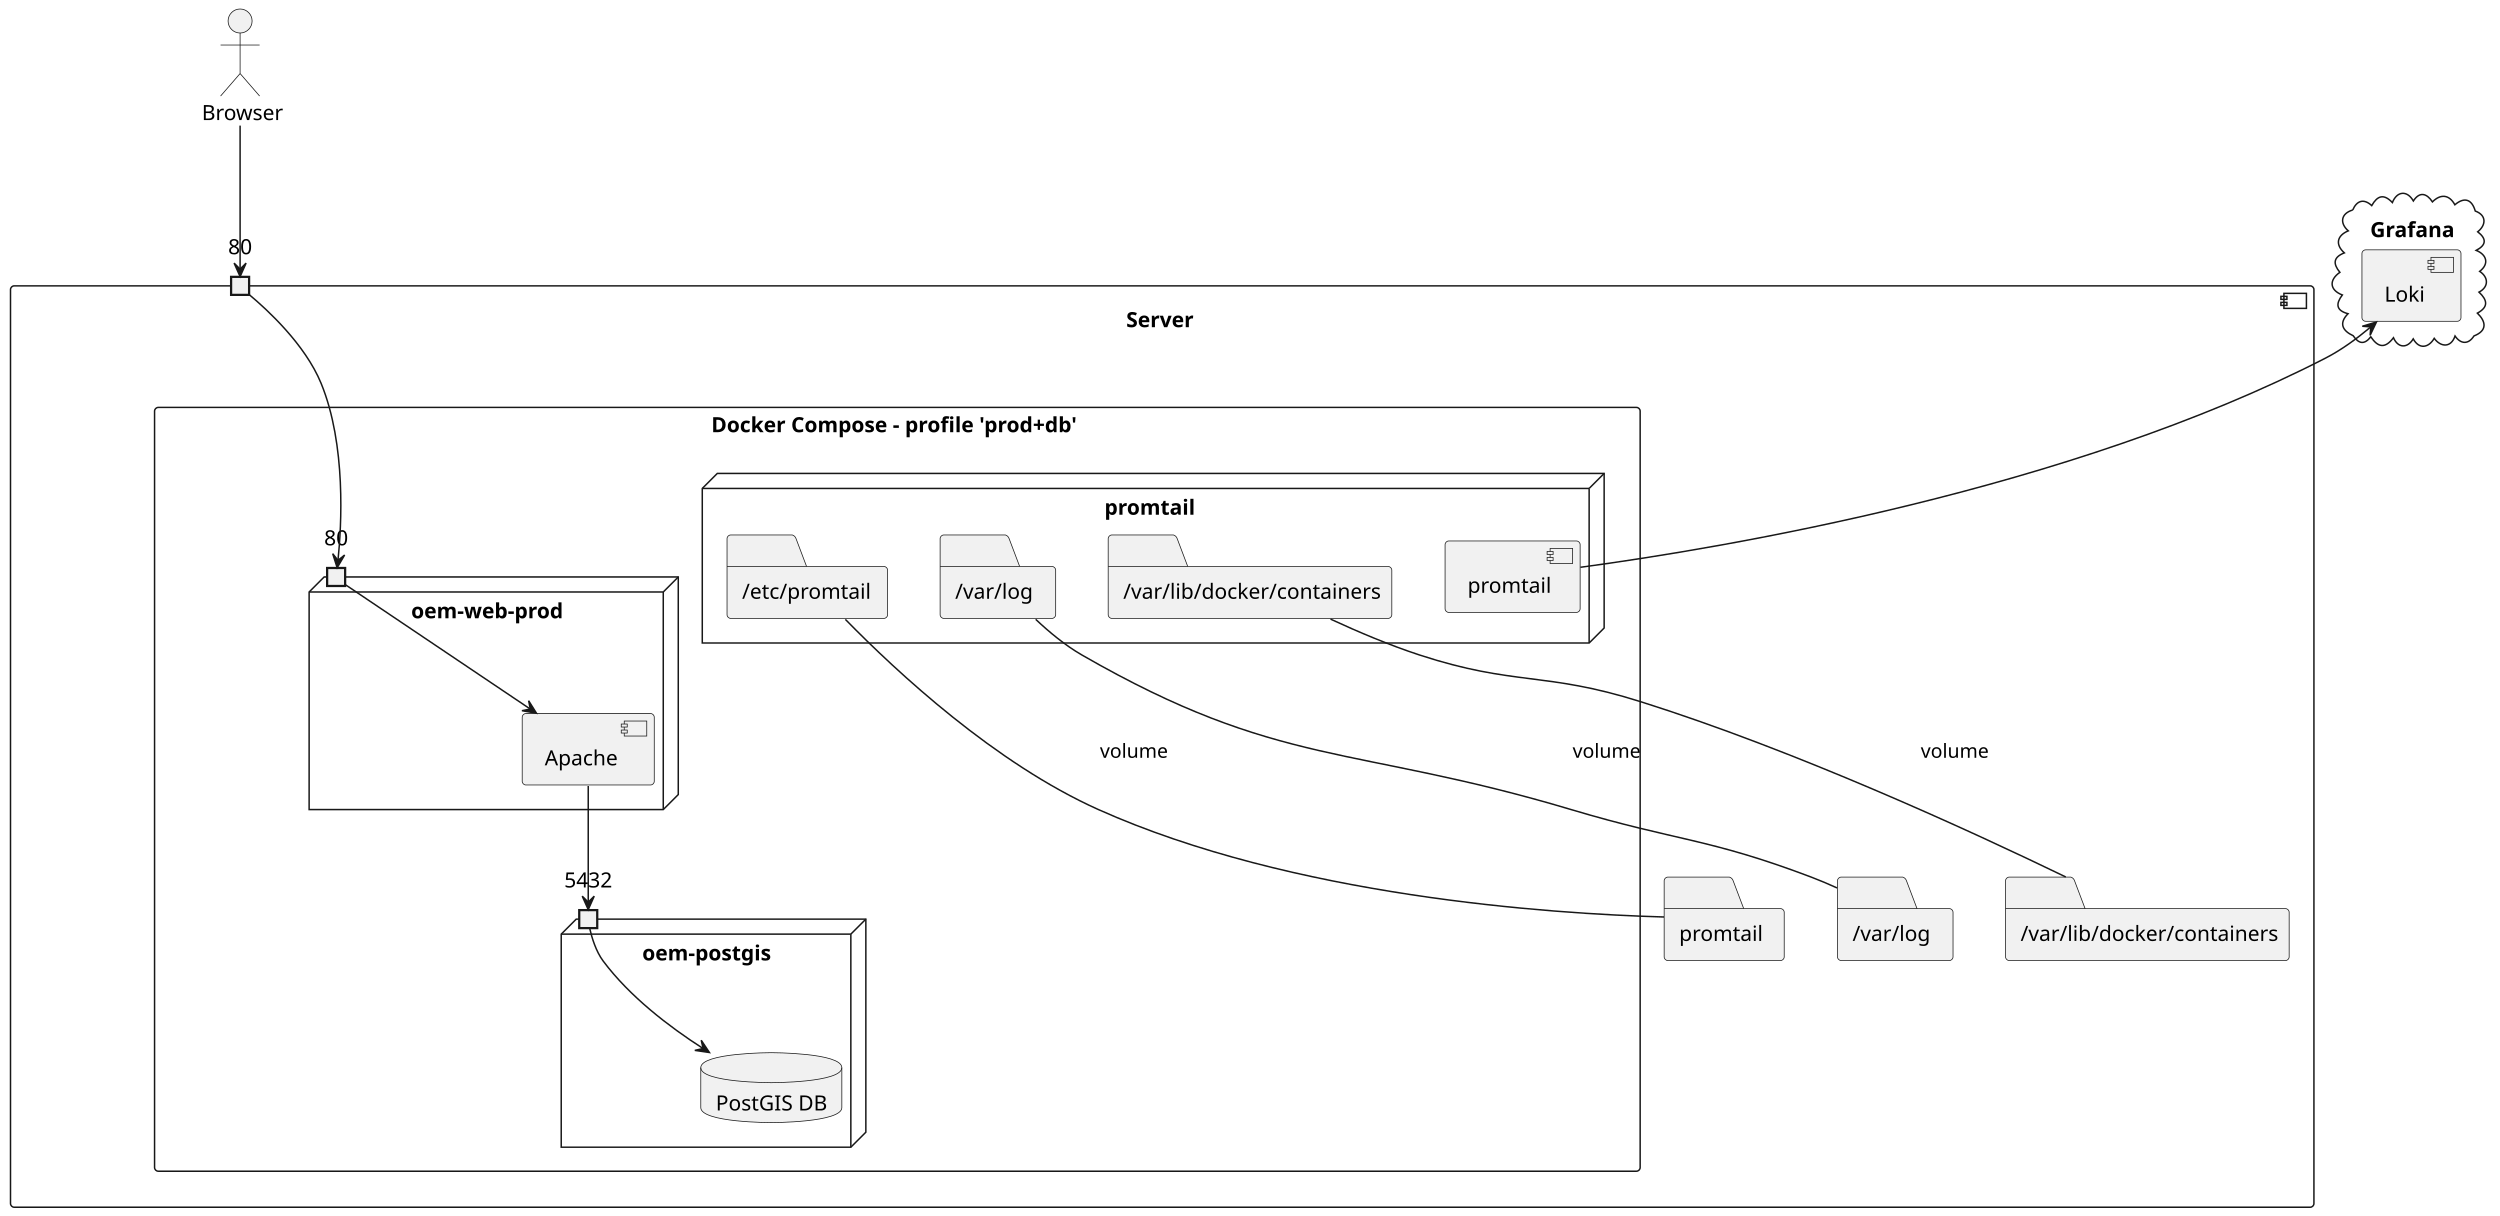
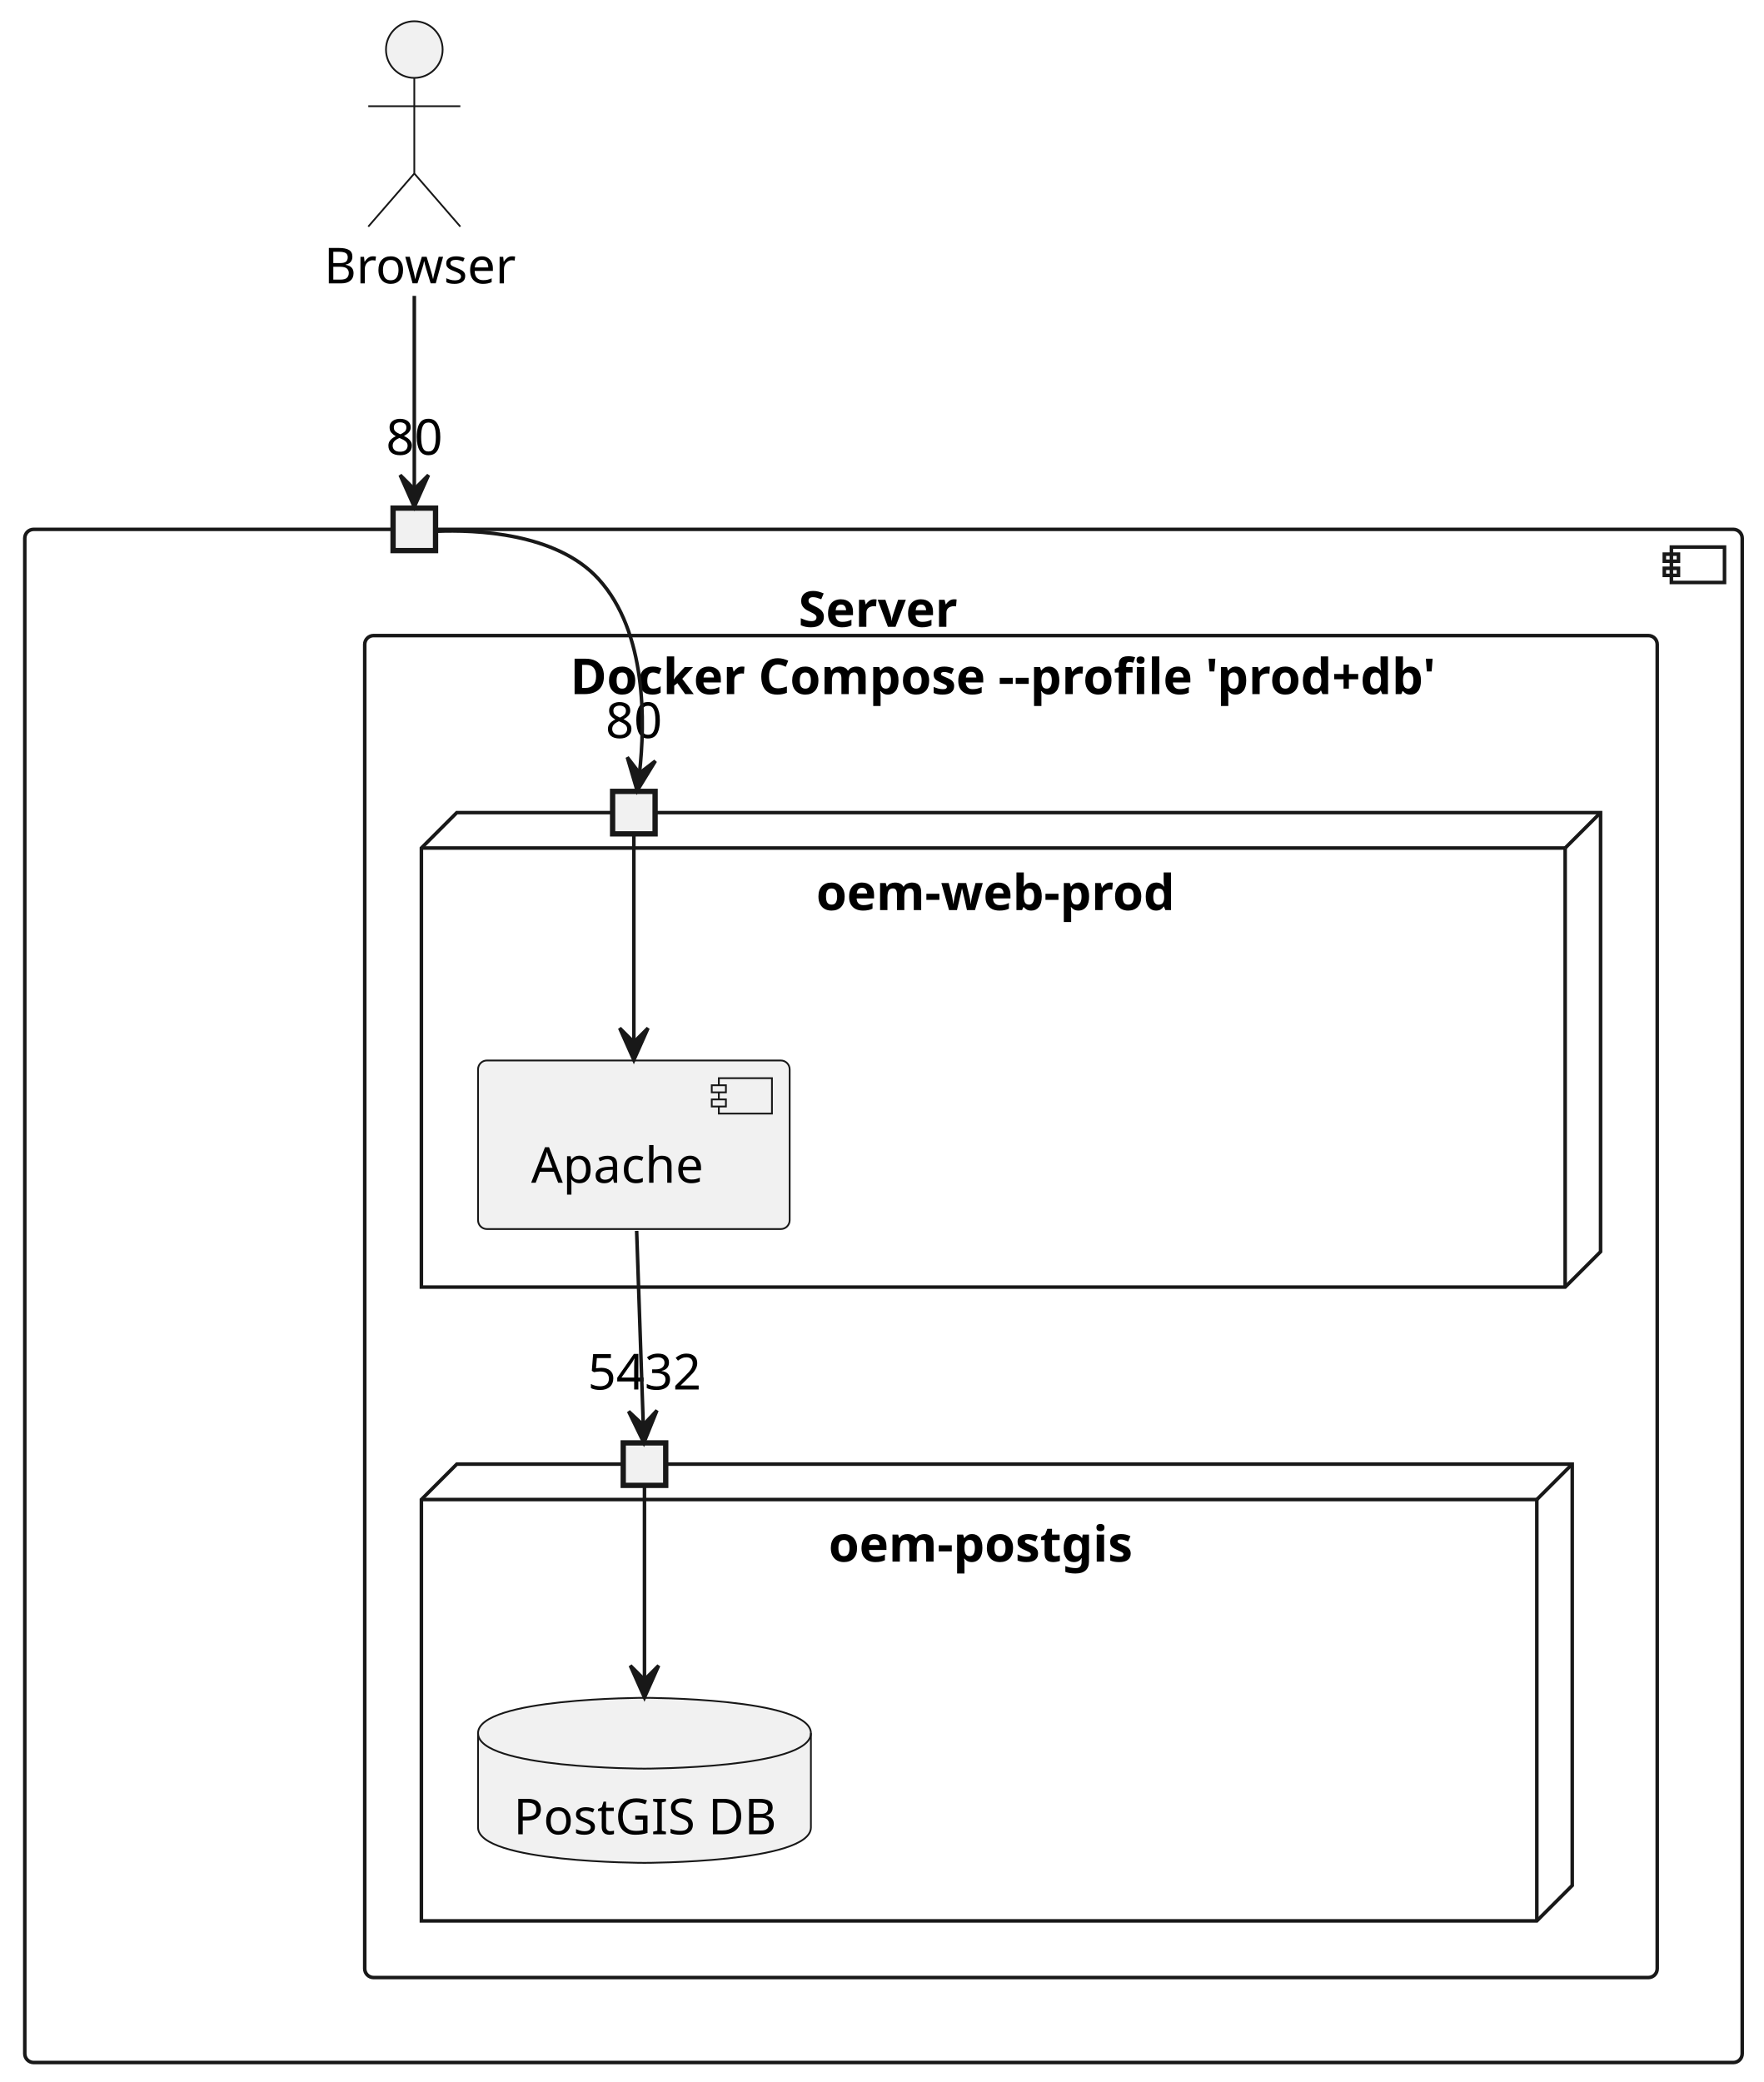
- <svg xmlns="http://www.w3.org/2000/svg" contentStyleType="text/css" height="810px" preserveAspectRatio="none" style="width:1666px;height:810px;background:#FFFFFF;" version="1.1" viewBox="0 0 1666 810" width="1666px" zoomAndPan="magnify">
+ <svg xmlns="http://www.w3.org/2000/svg" contentStyleType="text/css" height="588px" preserveAspectRatio="none" style="width:498px;height:588px;background:#FFFFFF;" version="1.1" viewBox="0 0 498 588" width="498px" zoomAndPan="magnify">
  <defs />
  <g>
    <g id="cluster_Server">
-       <rect fill="none" height="614" rx="2.5" ry="2.5" style="stroke:#181818;stroke-width:1.0;" width="1535" x="7" y="190.5" />
-       <rect fill="none" height="10" style="stroke:#181818;stroke-width:1.0;" width="15" x="1522" y="195.5" />
-       <rect fill="none" height="2" style="stroke:#181818;stroke-width:1.0;" width="4" x="1520" y="197.5" />
-       <rect fill="none" height="2" style="stroke:#181818;stroke-width:1.0;" width="4" x="1520" y="201.5" />
-       <text fill="#000000" font-family="sans-serif" font-size="14" font-weight="bold" lengthAdjust="spacing" textLength="48" x="750.5" y="218.033">Server</text>
+       <rect fill="none" height="433" rx="2.5" ry="2.5" style="stroke:#181818;stroke-width:1.0;" width="485" x="7" y="149.5" />
+       <rect fill="none" height="10" style="stroke:#181818;stroke-width:1.0;" width="15" x="472" y="154.5" />
+       <rect fill="none" height="2" style="stroke:#181818;stroke-width:1.0;" width="4" x="470" y="156.5" />
+       <rect fill="none" height="2" style="stroke:#181818;stroke-width:1.0;" width="4" x="470" y="160.5" />
+       <text fill="#000000" font-family="sans-serif" font-size="14" font-weight="bold" lengthAdjust="spacing" textLength="48" x="225.5" y="177.033">Server</text>
    </g>
    <g id="cluster_docker">
-       <rect fill="none" height="509" rx="2.5" ry="2.5" style="stroke:#181818;stroke-width:1.0;" width="990" x="103" y="271.5" />
-       <text fill="#000000" font-family="sans-serif" font-size="14" font-weight="bold" lengthAdjust="spacing" textLength="248" x="474" y="288.033">Docker Compose - profile 'prod+db'</text>
+       <rect fill="none" height="379" rx="2.5" ry="2.5" style="stroke:#181818;stroke-width:1.0;" width="365" x="103" y="179.5" />
+       <text fill="#000000" font-family="sans-serif" font-size="14" font-weight="bold" lengthAdjust="spacing" textLength="249" x="161" y="196.033">Docker Compose --profile 'prod+db'</text>
    </g>
    <g id="cluster_oem-postgis">
-       <polygon fill="none" points="374,622.5,384,612.5,577,612.5,577,754.5,567,764.5,374,764.5,374,622.5" style="stroke:#181818;stroke-width:1.0;" />
-       <line style="stroke:#181818;stroke-width:1.0;" x1="567" x2="577" y1="622.5" y2="612.5" />
-       <line style="stroke:#181818;stroke-width:1.0;" x1="374" x2="567" y1="622.5" y2="622.5" />
-       <line style="stroke:#181818;stroke-width:1.0;" x1="567" x2="567" y1="622.5" y2="764.5" />
-       <text fill="#000000" font-family="sans-serif" font-size="14" font-weight="bold" lengthAdjust="spacing" textLength="87" x="428" y="640.033">oem-postgis</text>
-     </g>
-     <g id="cluster_promtail">
-       <polygon fill="none" points="468,325.5,478,315.5,1069,315.5,1069,418.5,1059,428.5,468,428.5,468,325.5" style="stroke:#181818;stroke-width:1.0;" />
-       <line style="stroke:#181818;stroke-width:1.0;" x1="1059" x2="1069" y1="325.5" y2="315.5" />
-       <line style="stroke:#181818;stroke-width:1.0;" x1="468" x2="1059" y1="325.5" y2="325.5" />
-       <line style="stroke:#181818;stroke-width:1.0;" x1="1059" x2="1059" y1="325.5" y2="428.5" />
-       <text fill="#000000" font-family="sans-serif" font-size="14" font-weight="bold" lengthAdjust="spacing" textLength="57" x="736" y="343.033">promtail</text>
+       <polygon fill="none" points="119,423.5,129,413.5,444,413.5,444,532.5,434,542.5,119,542.5,119,423.5" style="stroke:#181818;stroke-width:1.0;" />
+       <line style="stroke:#181818;stroke-width:1.0;" x1="434" x2="444" y1="423.5" y2="413.5" />
+       <line style="stroke:#181818;stroke-width:1.0;" x1="119" x2="434" y1="423.5" y2="423.5" />
+       <line style="stroke:#181818;stroke-width:1.0;" x1="434" x2="434" y1="423.5" y2="542.5" />
+       <text fill="#000000" font-family="sans-serif" font-size="14" font-weight="bold" lengthAdjust="spacing" textLength="87" x="234" y="441.033">oem-postgis</text>
    </g>
    <g id="cluster_oem-web-prod">
-       <polygon fill="none" points="206,394.5,216,384.5,452,384.5,452,529.5,442,539.5,206,539.5,206,394.5" style="stroke:#181818;stroke-width:1.0;" />
-       <line style="stroke:#181818;stroke-width:1.0;" x1="442" x2="452" y1="394.5" y2="384.5" />
-       <line style="stroke:#181818;stroke-width:1.0;" x1="206" x2="442" y1="394.5" y2="394.5" />
-       <line style="stroke:#181818;stroke-width:1.0;" x1="442" x2="442" y1="394.5" y2="539.5" />
-       <text fill="#000000" font-family="sans-serif" font-size="14" font-weight="bold" lengthAdjust="spacing" textLength="102" x="274" y="412.033">oem-web-prod</text>
+       <polygon fill="none" points="119,239.5,129,229.5,452,229.5,452,353.5,442,363.5,119,363.5,119,239.5" style="stroke:#181818;stroke-width:1.0;" />
+       <line style="stroke:#181818;stroke-width:1.0;" x1="442" x2="452" y1="239.5" y2="229.5" />
+       <line style="stroke:#181818;stroke-width:1.0;" x1="119" x2="442" y1="239.5" y2="239.5" />
+       <line style="stroke:#181818;stroke-width:1.0;" x1="442" x2="442" y1="239.5" y2="363.5" />
+       <text fill="#000000" font-family="sans-serif" font-size="14" font-weight="bold" lengthAdjust="spacing" textLength="102" x="230.5" y="257.033">oem-web-prod</text>
    </g>
-     <g id="cluster_Grafana">
-       <path d="M1567.852,139.95 C1570.527,133.659 1575.239,132.12 1580.514,137.003 C1584.373,130.28 1588.552,128.974 1594.276,134.988 C1597.336,127.346 1604.05,126.615 1608.263,133.907 C1612.577,127.325 1617.254,128.956 1620.98,134.522 C1626.424,129.131 1632.072,129.525 1635.924,136.453 C1642.292,131.076 1647.213,132.755 1649.514,140.624 C1657.21,143.465 1656.724,150.048 1651.151,154.459 C1657.137,159.13 1657.01,163.221 1650.156,166.862 C1657.132,169.672 1659.014,175.802 1652.465,180.845 C1658.401,184.755 1658.627,191.177 1652.017,194.681 C1657.513,199.906 1658.616,204.465 1650.941,208.678 C1656.802,214.421 1657.582,220.364 1648.651,223.879 C1644.961,229.74 1639.785,229.385 1636.05,223.929 C1633.299,231.935 1626.479,231.358 1622.172,225.484 C1618.472,231.732 1612.222,233.108 1608.177,225.841 C1604.287,232.224 1598.105,232.135 1595.002,225.07 C1589.478,232.351 1584.849,231.748 1579.899,224.475 C1575.493,229.955 1571.874,229.127 1568.157,223.731 C1561.092,220.439 1558.376,215.509 1564.707,209.066 C1556.68,206.895 1556.46,202.526 1560.918,196.569 C1552.267,193.23 1552.06,186.529 1559.295,181.481 C1554.634,175.768 1554.823,171.462 1562.261,168.518 C1556.038,162.899 1557.366,157.009 1564.877,153.837 C1558.977,148.604 1560.041,142.245 1567.852,139.95 " fill="none" style="stroke:#181818;stroke-width:1.0;" />
-       <text fill="#000000" font-family="sans-serif" font-size="14" font-weight="bold" lengthAdjust="spacing" textLength="55" x="1579.5" y="158.033">Grafana</text>
+     <text fill="#000000" font-family="sans-serif" font-size="14" lengthAdjust="spacing" textLength="16" x="109" y="128.424">80</text>
+     <rect fill="#F1F1F1" height="12" style="stroke:#181818;stroke-width:1.5;" width="12" x="111" y="143.5" />
+     <text fill="#000000" font-family="sans-serif" font-size="14" lengthAdjust="spacing" textLength="32" x="166" y="392.424">5432</text>
+     <rect fill="#F1F1F1" height="12" style="stroke:#181818;stroke-width:1.5;" width="12" x="176" y="407.5" />
+     <g id="elem_db">
+       <path d="M135,489.5 C135,479.5 182,479.5 182,479.5 C182,479.5 229,479.5 229,489.5 L229,516.109 C229,526.109 182,526.109 182,526.109 C182,526.109 135,526.109 135,516.109 L135,489.5 " fill="#F1F1F1" style="stroke:#181818;stroke-width:0.5;" />
+       <path d="M135,489.5 C135,499.5 182,499.5 182,499.5 C182,499.5 229,499.5 229,489.5 " fill="none" style="stroke:#181818;stroke-width:0.5;" />
+       <text fill="#000000" font-family="sans-serif" font-size="14" lengthAdjust="spacing" textLength="74" x="145" y="518.033">PostGIS DB</text>
    </g>
-     <text fill="#000000" font-family="sans-serif" font-size="14" lengthAdjust="spacing" textLength="16" x="152" y="169.424">80</text>
-     <rect fill="#F1F1F1" height="12" style="stroke:#181818;stroke-width:1.5;" width="12" x="154" y="184.5" />
-     <g id="elem_promLoc">
-       <path d="M1111.5,584.5 L1152.5,584.5 A3.75,3.75 0 0 1 1155,587 L1162,605.5 L1186.5,605.5 A2.5,2.5 0 0 1 1189,608 L1189,637.609 A2.5,2.5 0 0 1 1186.5,640.109 L1111.5,640.109 A2.5,2.5 0 0 1 1109,637.609 L1109,587 A2.5,2.5 0 0 1 1111.5,584.5 " fill="#F1F1F1" style="stroke:#181818;stroke-width:0.5;" />
-       <line style="stroke:#181818;stroke-width:0.5;" x1="1109" x2="1162" y1="605.5" y2="605.5" />
-       <text fill="#000000" font-family="sans-serif" font-size="14" lengthAdjust="spacing" textLength="50" x="1119" y="627.033">promtail</text>
-     </g>
-     <g id="elem_logLoc">
-       <path d="M1227,584.5 L1268,584.5 A3.75,3.75 0 0 1 1270.5,587 L1277.5,605.5 L1299,605.5 A2.5,2.5 0 0 1 1301.5,608 L1301.5,637.609 A2.5,2.5 0 0 1 1299,640.109 L1227,640.109 A2.5,2.5 0 0 1 1224.5,637.609 L1224.5,587 A2.5,2.5 0 0 1 1227,584.5 " fill="#F1F1F1" style="stroke:#181818;stroke-width:0.5;" />
-       <line style="stroke:#181818;stroke-width:0.5;" x1="1224.5" x2="1277.5" y1="605.5" y2="605.5" />
-       <text fill="#000000" font-family="sans-serif" font-size="14" lengthAdjust="spacing" textLength="47" x="1234.5" y="627.033">/var/log</text>
-     </g>
-     <g id="elem_contLoc">
-       <path d="M1339,584.5 L1380,584.5 A3.75,3.75 0 0 1 1382.5,587 L1389.5,605.5 L1523,605.5 A2.5,2.5 0 0 1 1525.5,608 L1525.5,637.609 A2.5,2.5 0 0 1 1523,640.109 L1339,640.109 A2.5,2.5 0 0 1 1336.5,637.609 L1336.5,587 A2.5,2.5 0 0 1 1339,584.5 " fill="#F1F1F1" style="stroke:#181818;stroke-width:0.5;" />
-       <line style="stroke:#181818;stroke-width:0.5;" x1="1336.5" x2="1389.5" y1="605.5" y2="605.5" />
-       <text fill="#000000" font-family="sans-serif" font-size="14" lengthAdjust="spacing" textLength="159" x="1346.5" y="627.033">/var/lib/docker/containers</text>
-     </g>
-     <text fill="#000000" font-family="sans-serif" font-size="14" lengthAdjust="spacing" textLength="32" x="376" y="591.424">5432</text>
-     <rect fill="#F1F1F1" height="12" style="stroke:#181818;stroke-width:1.5;" width="12" x="386" y="606.5" />
-     <g id="elem_db">
-       <path d="M467,711.5 C467,701.5 514,701.5 514,701.5 C514,701.5 561,701.5 561,711.5 L561,738.109 C561,748.109 514,748.109 514,748.109 C514,748.109 467,748.109 467,738.109 L467,711.5 " fill="#F1F1F1" style="stroke:#181818;stroke-width:0.5;" />
-       <path d="M467,711.5 C467,721.5 514,721.5 514,721.5 C514,721.5 561,721.5 561,711.5 " fill="none" style="stroke:#181818;stroke-width:0.5;" />
-       <text fill="#000000" font-family="sans-serif" font-size="14" lengthAdjust="spacing" textLength="74" x="477" y="740.033">PostGIS DB</text>
-     </g>
-     <g id="elem_promInst">
-       <rect fill="#F1F1F1" height="47.609" rx="2.5" ry="2.5" style="stroke:#181818;stroke-width:0.5;" width="90" x="963" y="360.5" />
-       <rect fill="#F1F1F1" height="10" style="stroke:#181818;stroke-width:0.5;" width="15" x="1033" y="365.5" />
-       <rect fill="#F1F1F1" height="2" style="stroke:#181818;stroke-width:0.5;" width="4" x="1031" y="367.5" />
-       <rect fill="#F1F1F1" height="2" style="stroke:#181818;stroke-width:0.5;" width="4" x="1031" y="371.5" />
-       <text fill="#000000" font-family="sans-serif" font-size="14" lengthAdjust="spacing" textLength="50" x="978" y="395.033">promtail</text>
-     </g>
-     <g id="elem_promRem">
-       <path d="M487,356.5 L528,356.5 A3.75,3.75 0 0 1 530.5,359 L537.5,377.5 L589,377.5 A2.5,2.5 0 0 1 591.5,380 L591.5,409.609 A2.5,2.5 0 0 1 589,412.109 L487,412.109 A2.5,2.5 0 0 1 484.5,409.609 L484.5,359 A2.5,2.5 0 0 1 487,356.5 " fill="#F1F1F1" style="stroke:#181818;stroke-width:0.5;" />
-       <line style="stroke:#181818;stroke-width:0.5;" x1="484.5" x2="537.5" y1="377.5" y2="377.5" />
-       <text fill="#000000" font-family="sans-serif" font-size="14" lengthAdjust="spacing" textLength="77" x="494.5" y="399.033">/etc/promtail</text>
-     </g>
-     <g id="elem_logRem">
-       <path d="M629,356.5 L670,356.5 A3.75,3.75 0 0 1 672.5,359 L679.5,377.5 L701,377.5 A2.5,2.5 0 0 1 703.5,380 L703.5,409.609 A2.5,2.5 0 0 1 701,412.109 L629,412.109 A2.5,2.5 0 0 1 626.5,409.609 L626.5,359 A2.5,2.5 0 0 1 629,356.5 " fill="#F1F1F1" style="stroke:#181818;stroke-width:0.5;" />
-       <line style="stroke:#181818;stroke-width:0.5;" x1="626.5" x2="679.5" y1="377.5" y2="377.5" />
-       <text fill="#000000" font-family="sans-serif" font-size="14" lengthAdjust="spacing" textLength="47" x="636.5" y="399.033">/var/log</text>
-     </g>
-     <g id="elem_contRem">
-       <path d="M741,356.5 L782,356.5 A3.75,3.75 0 0 1 784.5,359 L791.5,377.5 L925,377.5 A2.5,2.5 0 0 1 927.5,380 L927.5,409.609 A2.5,2.5 0 0 1 925,412.109 L741,412.109 A2.5,2.5 0 0 1 738.5,409.609 L738.5,359 A2.5,2.5 0 0 1 741,356.5 " fill="#F1F1F1" style="stroke:#181818;stroke-width:0.5;" />
-       <line style="stroke:#181818;stroke-width:0.5;" x1="738.5" x2="791.5" y1="377.5" y2="377.5" />
-       <text fill="#000000" font-family="sans-serif" font-size="14" lengthAdjust="spacing" textLength="159" x="748.5" y="399.033">/var/lib/docker/containers</text>
-     </g>
-     <text fill="#000000" font-family="sans-serif" font-size="14" lengthAdjust="spacing" textLength="16" x="216" y="363.424">80</text>
-     <rect fill="#F1F1F1" height="12" style="stroke:#181818;stroke-width:1.5;" width="12" x="218" y="378.5" />
+     <text fill="#000000" font-family="sans-serif" font-size="14" lengthAdjust="spacing" textLength="16" x="171" y="208.424">80</text>
+     <rect fill="#F1F1F1" height="12" style="stroke:#181818;stroke-width:1.5;" width="12" x="173" y="223.5" />
    <g id="elem_Apache">
-       <rect fill="#F1F1F1" height="47.609" rx="2.5" ry="2.5" style="stroke:#181818;stroke-width:0.5;" width="88" x="348" y="475.5" />
-       <rect fill="#F1F1F1" height="10" style="stroke:#181818;stroke-width:0.5;" width="15" x="416" y="480.5" />
-       <rect fill="#F1F1F1" height="2" style="stroke:#181818;stroke-width:0.5;" width="4" x="414" y="482.5" />
-       <rect fill="#F1F1F1" height="2" style="stroke:#181818;stroke-width:0.5;" width="4" x="414" y="486.5" />
-       <text fill="#000000" font-family="sans-serif" font-size="14" lengthAdjust="spacing" textLength="48" x="363" y="510.033">Apache</text>
-     </g>
-     <g id="elem_Loki">
-       <rect fill="#F1F1F1" height="47.609" rx="2.5" ry="2.5" style="stroke:#181818;stroke-width:0.5;" width="66" x="1574" y="166.5" />
-       <rect fill="#F1F1F1" height="10" style="stroke:#181818;stroke-width:0.5;" width="15" x="1620" y="171.5" />
-       <rect fill="#F1F1F1" height="2" style="stroke:#181818;stroke-width:0.5;" width="4" x="1618" y="173.5" />
-       <rect fill="#F1F1F1" height="2" style="stroke:#181818;stroke-width:0.5;" width="4" x="1618" y="177.5" />
-       <text fill="#000000" font-family="sans-serif" font-size="14" lengthAdjust="spacing" textLength="26" x="1589" y="201.033">Loki</text>
+       <rect fill="#F1F1F1" height="47.609" rx="2.5" ry="2.5" style="stroke:#181818;stroke-width:0.5;" width="88" x="135" y="299.5" />
+       <rect fill="#F1F1F1" height="10" style="stroke:#181818;stroke-width:0.5;" width="15" x="203" y="304.5" />
+       <rect fill="#F1F1F1" height="2" style="stroke:#181818;stroke-width:0.5;" width="4" x="201" y="306.5" />
+       <rect fill="#F1F1F1" height="2" style="stroke:#181818;stroke-width:0.5;" width="4" x="201" y="310.5" />
+       <text fill="#000000" font-family="sans-serif" font-size="14" lengthAdjust="spacing" textLength="48" x="150" y="334.033">Apache</text>
    </g>
    <g id="elem_Browser">
-       <ellipse cx="160" cy="14" fill="#F1F1F1" rx="8" ry="8" style="stroke:#181818;stroke-width:0.5;" />
-       <path d="M160,22 L160,49 M147,30 L173,30 M160,49 L147,64 M160,49 L173,64 " fill="none" style="stroke:#181818;stroke-width:0.5;" />
-       <text fill="#000000" font-family="sans-serif" font-size="14" lengthAdjust="spacing" textLength="51" x="134.5" y="80.033">Browser</text>
-     </g>
-     <g id="link_Loki_promInst">
-       <path d="M1579.45,218.22 C1570.6,225.66 1560.39,233.15 1550,238.5 C1378.96,326.56 1149.24,365.05 1053.18,378.04 " fill="none" id="Loki-backto-promInst" style="stroke:#181818;stroke-width:1.0;" />
-       <polygon fill="#181818" points="1583.67,214.59,1574.234,217.41,1579.874,217.844,1579.44,223.484,1583.67,214.59" style="stroke:#181818;stroke-width:1.0;" />
-     </g>
-     <g id="link_promRem_promLoc">
-       <path d="M563.35,412.76 C597.88,448.08 663.32,508.75 732,539.5 C861.24,597.37 1032.26,608.91 1108.88,611.08 " fill="none" id="promRem-promLoc" style="stroke:#181818;stroke-width:1.0;" />
-       <text fill="#000000" font-family="sans-serif" font-size="13" lengthAdjust="spacing" textLength="40" x="733" y="504.995">volume</text>
-     </g>
-     <g id="link_logRem_logLoc">
-       <path d="M690.18,412.72 C699.23,421.27 709.95,430.14 721,436.5 C852.69,512.31 901.4,496.04 1047,539.5 C1117.78,560.63 1137.91,558.36 1207,584.5 C1212.65,586.64 1218.51,589.13 1224.22,591.73 " fill="none" id="logRem-logLoc" style="stroke:#181818;stroke-width:1.0;" />
-       <text fill="#000000" font-family="sans-serif" font-size="13" lengthAdjust="spacing" textLength="40" x="1048" y="504.995">volume</text>
-     </g>
-     <g id="link_contRem_contLoc">
-       <path d="M886.66,412.58 C905.13,421.12 926.16,430.01 946,436.5 C1009.47,457.24 1029.32,447.43 1093,467.5 C1196.11,500 1310.86,552.59 1376.63,584.42 " fill="none" id="contRem-contLoc" style="stroke:#181818;stroke-width:1.0;" />
-       <text fill="#000000" font-family="sans-serif" font-size="13" lengthAdjust="spacing" textLength="40" x="1280" y="504.995">volume</text>
+       <ellipse cx="117" cy="14" fill="#F1F1F1" rx="8" ry="8" style="stroke:#181818;stroke-width:0.5;" />
+       <path d="M117,22 L117,49 M104,30 L130,30 M117,49 L104,64 M117,49 L130,64 " fill="none" style="stroke:#181818;stroke-width:0.5;" />
+       <text fill="#000000" font-family="sans-serif" font-size="14" lengthAdjust="spacing" textLength="51" x="91.5" y="80.033">Browser</text>
    </g>
    <g id="link_Apache_5432db">
-       <path d="M392,523.77 C392,547.53 392,583.35 392,600.96 " fill="none" id="Apache-to-5432db" style="stroke:#181818;stroke-width:1.0;" />
-       <polygon fill="#181818" points="392,606.19,396,597.19,392,601.19,388,597.19,392,606.19" style="stroke:#181818;stroke-width:1.0;" />
+       <path d="M179.79,347.62 C180.39,365.29 181.19,388.79 181.65,402.12 " fill="none" id="Apache-to-5432db" style="stroke:#181818;stroke-width:1.0;" />
+       <polygon fill="#181818" points="181.83,407.47,185.519,398.338,181.659,402.473,177.524,398.612,181.83,407.47" style="stroke:#181818;stroke-width:1.0;" />
    </g>
    <g id="link_Browser_80docker">
-       <path d="M160,83.71 C160,115.73 160,159.27 160,179.01 " fill="none" id="Browser-to-80docker" style="stroke:#181818;stroke-width:1.0;" />
-       <polygon fill="#181818" points="160,184.33,164,175.33,160,179.33,156,175.33,160,184.33" style="stroke:#181818;stroke-width:1.0;" />
+       <path d="M117,83.56 C117,103.04 117,125.28 117,138.03 " fill="none" id="Browser-to-80docker" style="stroke:#181818;stroke-width:1.0;" />
+       <polygon fill="#181818" points="117,143.17,121,134.17,117,138.17,113,134.17,117,143.17" style="stroke:#181818;stroke-width:1.0;" />
    </g>
    <g id="link_80docker_80webProd">
-       <path d="M166.08,196.35 C177.8,206.11 203.29,229.41 214,255.5 C230.78,296.39 227.57,350.73 225.26,373.15 " fill="none" id="80docker-to-80webProd" style="stroke:#181818;stroke-width:1.0;" />
-       <polygon fill="#181818" points="224.68,378.36,229.657,369.861,225.237,373.391,221.707,368.971,224.68,378.36" style="stroke:#181818;stroke-width:1.0;" />
+       <path d="M123.21,150.04 C134.21,149.6 157.09,150.43 169,163.5 C182.72,178.55 182.18,204.17 180.59,218.34 " fill="none" id="80docker-to-80webProd" style="stroke:#181818;stroke-width:1.0;" />
+       <polygon fill="#181818" points="179.93,223.32,185.078,214.924,180.587,218.363,177.147,213.872,179.93,223.32" style="stroke:#181818;stroke-width:1.0;" />
    </g>
    <g id="link_80webProd_Apache">
-       <path d="M230.38,389.79 C250.26,403.16 312.18,444.81 353.35,472.5 " fill="none" id="80webProd-to-Apache" style="stroke:#181818;stroke-width:1.0;" />
-       <polygon fill="#181818" points="357.52,475.31,352.29,466.965,353.373,472.517,347.821,473.6,357.52,475.31" style="stroke:#181818;stroke-width:1.0;" />
+       <path d="M179,235.71 C179,246.78 179,273.35 179,294.2 " fill="none" id="80webProd-to-Apache" style="stroke:#181818;stroke-width:1.0;" />
+       <polygon fill="#181818" points="179,299.36,183,290.36,179,294.36,175,290.36,179,299.36" style="stroke:#181818;stroke-width:1.0;" />
    </g>
    <g id="link_5432db_db">
-       <path d="M393.04,618.91 C394.37,624.7 397.09,633.94 402,640.5 C419.64,664.08 445.74,684.07 468.31,698.58 " fill="none" id="5432db-to-db" style="stroke:#181818;stroke-width:1.0;" />
-       <polygon fill="#181818" points="472.77,701.4,467.298,693.211,468.543,698.73,463.025,699.975,472.77,701.4" style="stroke:#181818;stroke-width:1.0;" />
+       <path d="M182,419.71 C182,430.2 182,454.54 182,474.04 " fill="none" id="5432db-to-db" style="stroke:#181818;stroke-width:1.0;" />
+       <polygon fill="#181818" points="182,479.4,186,470.4,182,474.4,178,470.4,182,479.4" style="stroke:#181818;stroke-width:1.0;" />
    </g>
  </g>
</svg>
